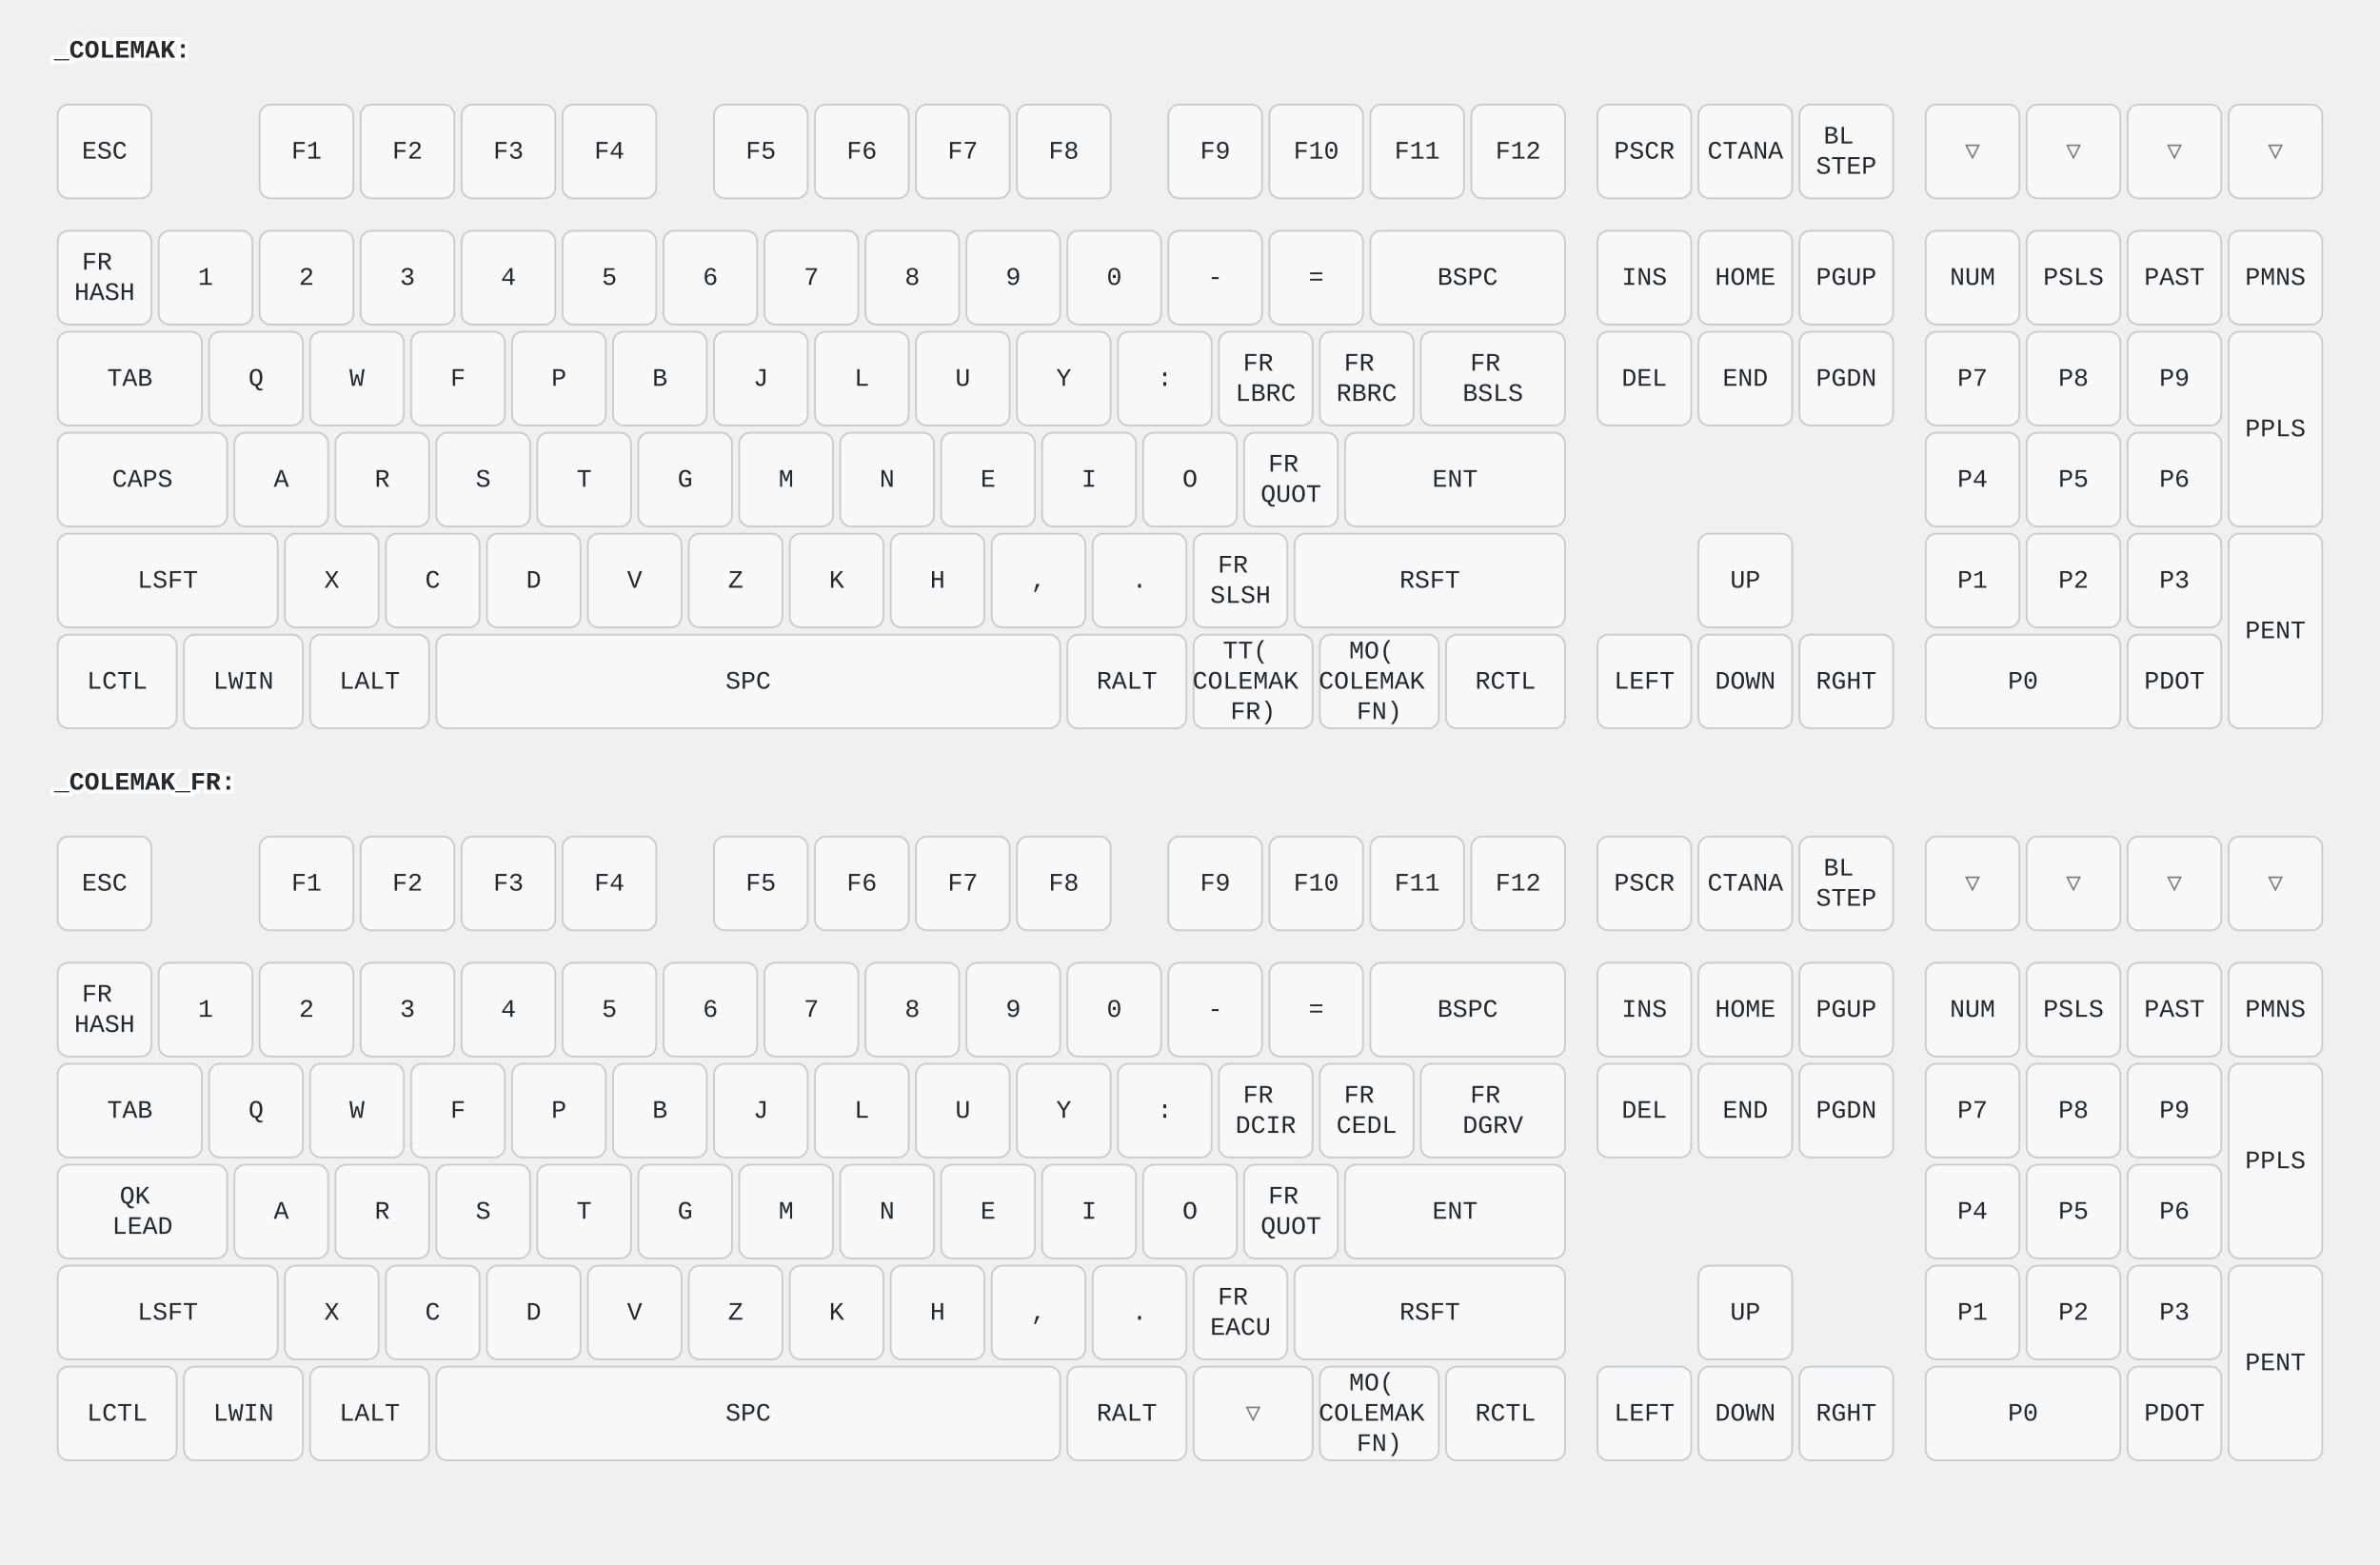
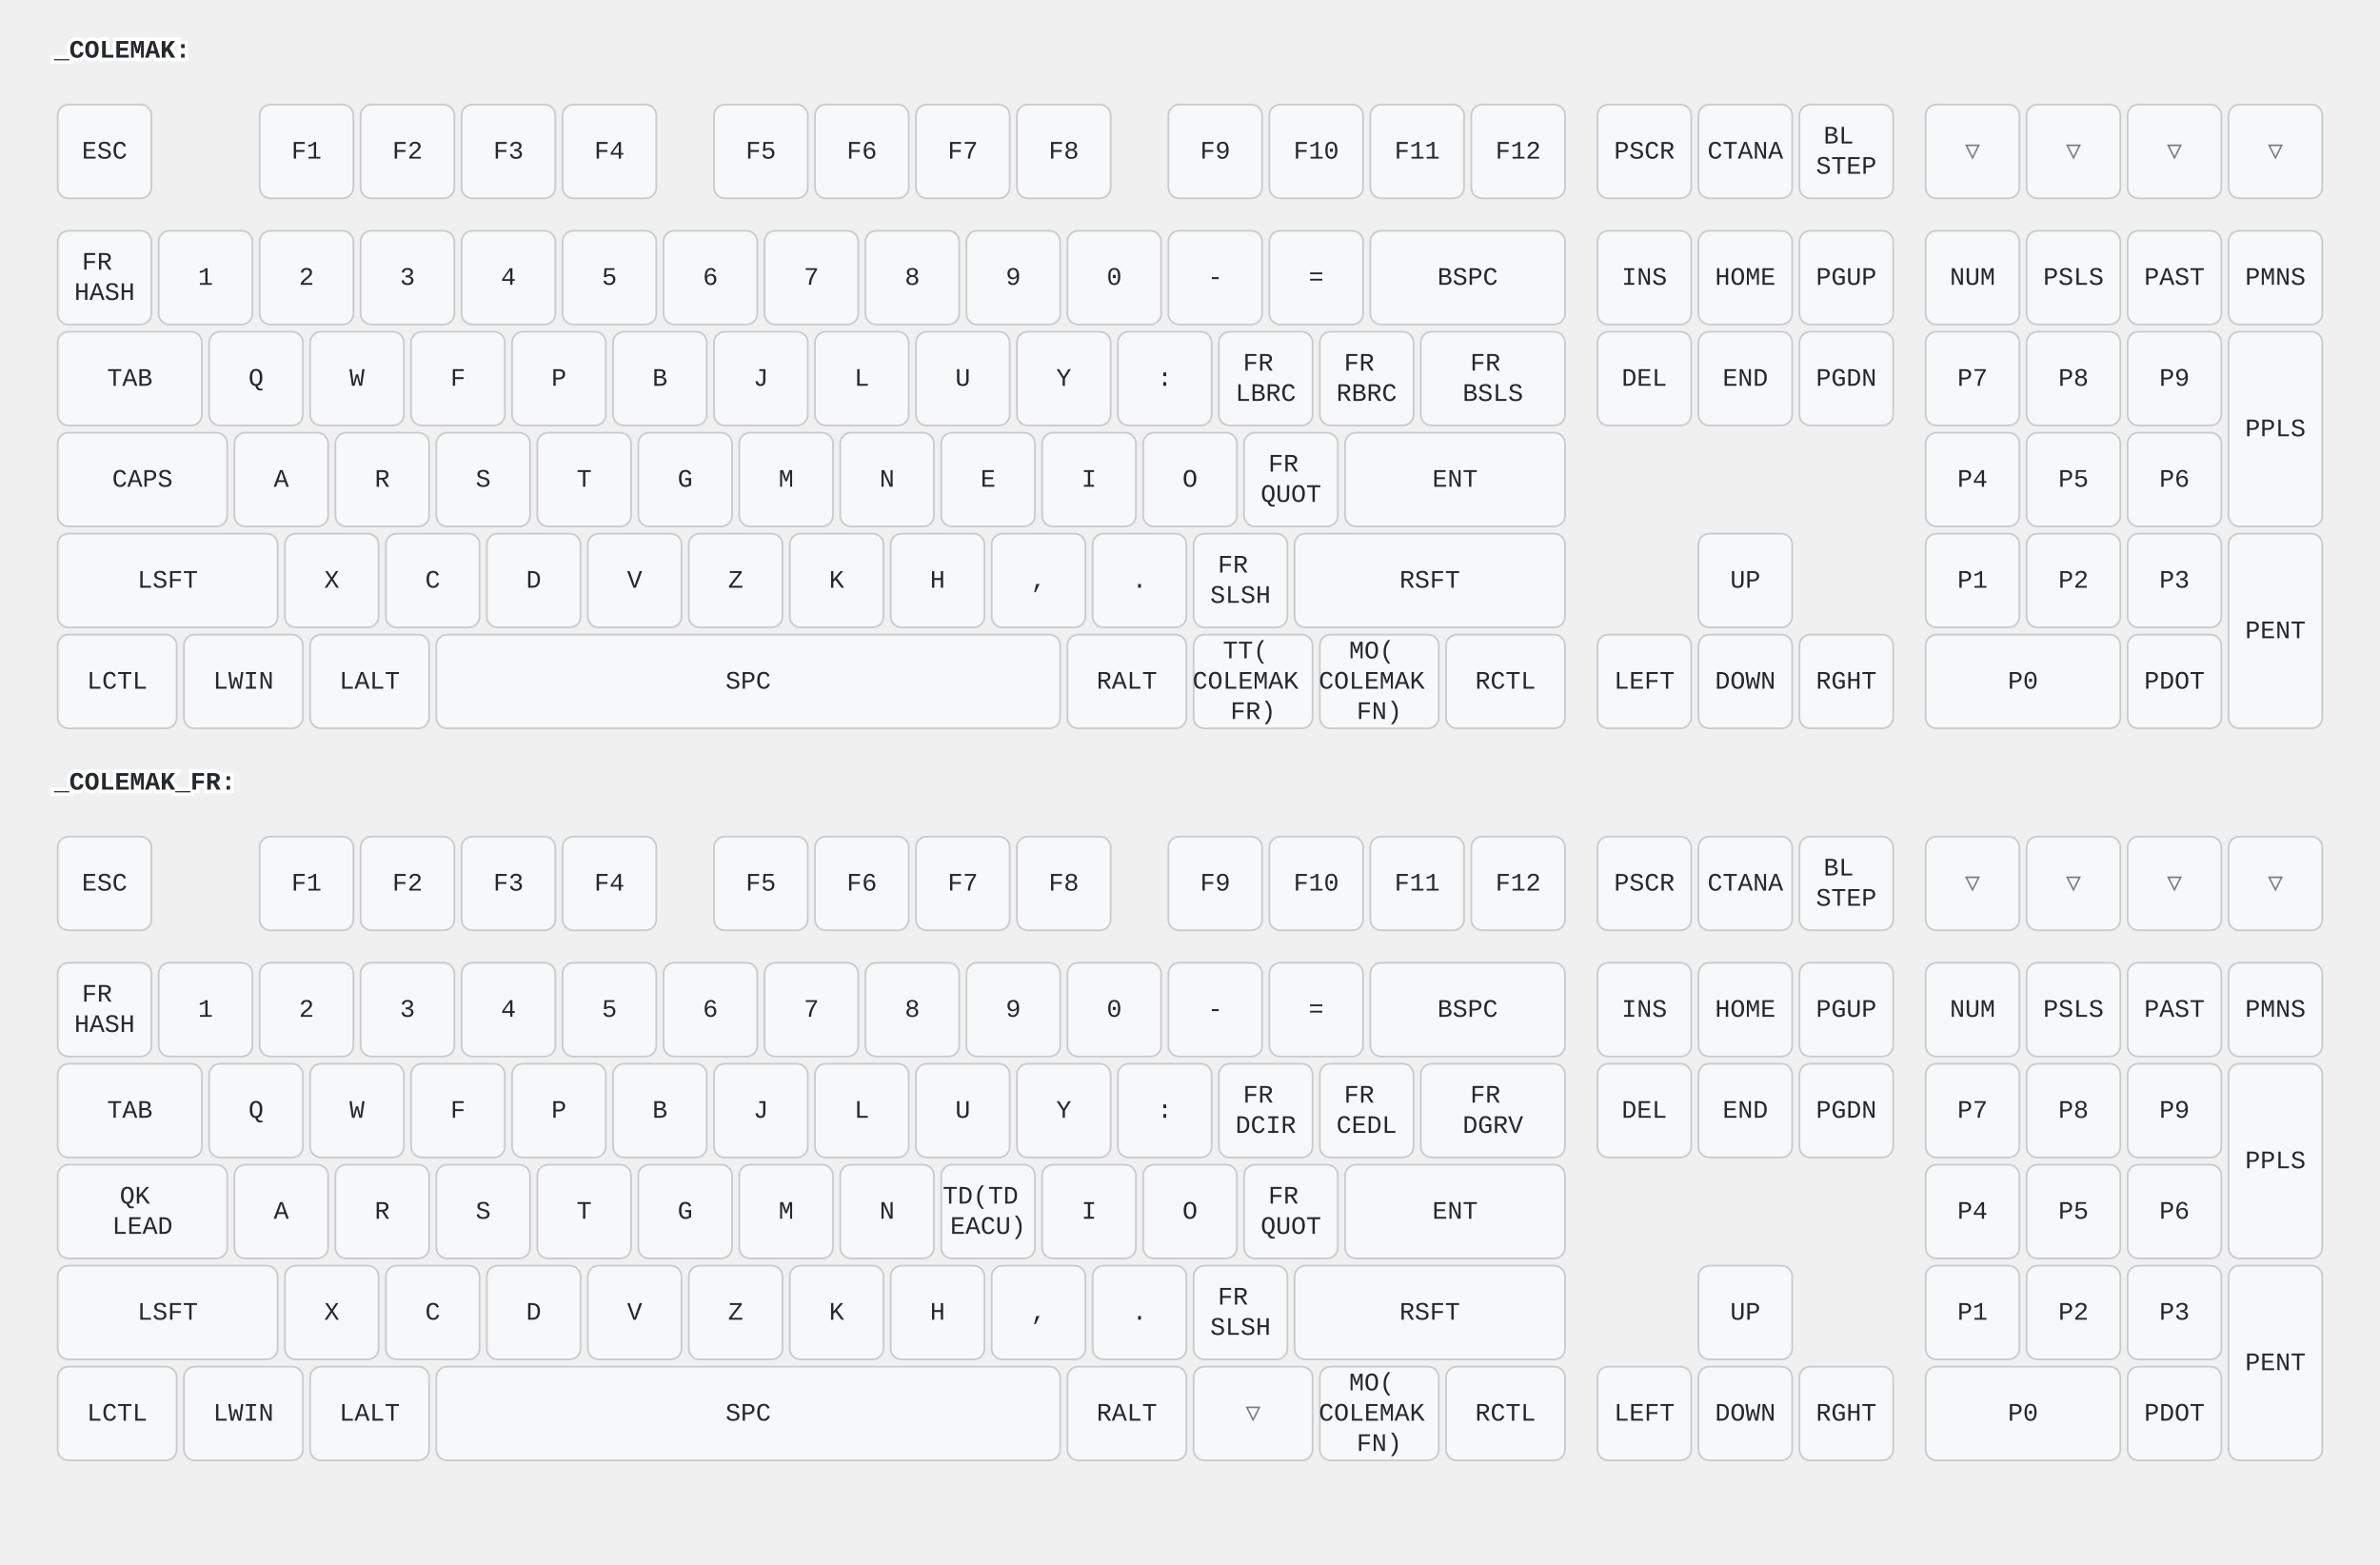
<svg xmlns="http://www.w3.org/2000/svg" width="1320" height="868" viewBox="0 0 1320 868" class="keymap">
  <style>/* inherit to force styles through use tags */
svg path {
    fill: inherit;
}

/* font and background color specifications */
svg.keymap {
    font-family: SFMono-Regular,Consolas,Liberation Mono,Menlo,monospace;
    font-size: 14px;
    font-kerning: normal;
    text-rendering: optimizeLegibility;
    fill: #24292e;
}

/* default key styling */
rect.key {
    fill: #f6f8fa;
}

rect.key, rect.combo {
    stroke: #c9cccf;
    stroke-width: 1;
}

/* default key side styling, only used is draw_key_sides is set */
rect.side {
    filter: brightness(90%);
}

/* color accent for combo boxes */
rect.combo, rect.combo-separate {
    fill: #cdf;
}

/* color accent for held keys */
rect.held, rect.combo.held {
    fill: #fdd;
}

/* color accent for ghost (optional) keys */
rect.ghost, rect.combo.ghost {
    stroke-dasharray: 4, 4;
    stroke-width: 2;
}

text {
    text-anchor: middle;
    dominant-baseline: middle;
}

/* styling for layer labels */
text.label {
    font-weight: bold;
    text-anchor: start;
    stroke: white;
    stroke-width: 4;
    paint-order: stroke;
}

/* styling for optional footer */
text.footer {
    text-anchor: end;
    dominant-baseline: auto;
    stroke: white;
    stroke-width: 4;
    paint-order: stroke;
}

/* styling for combo tap, and key non-tap label text */
text.combo, text.hold, text.shifted, text.left, text.right, text.tl, text.tr, text.bl, text.br {
    font-size: 11px;
}

text.hold, text.bl, text.br {
    text-anchor: middle;
    dominant-baseline: auto;
}

text.shifted, text.tl, text.tr {
    text-anchor: middle;
    dominant-baseline: hanging;
}

text.left, text.tl, text.bl {
    text-anchor: start;
}

text.right, text.tr, text.br {
    text-anchor: end;
}

text.layer-activator {
    text-decoration: underline;
}

/* styling for hold/shifted label text in combo box */
text.combo.hold, text.combo.shifted, text.combo.left, text.combo.right {
    font-size: 8px;
}

/* lighter symbol for transparent keys */
text.trans {
    fill: #7b7e81;
}

/* styling for combo dendrons */
path.combo {
    stroke-width: 1;
    stroke: gray;
    fill: none;
}

/* Start Tabler Icons Cleanup */
/* cannot use height/width with glyphs */
.icon-tabler &gt; path {
    fill: inherit;
    stroke: inherit;
    stroke-width: 2;
}
/* hide tabler's default box */
.icon-tabler &gt; path[stroke="none"][fill="none"] {
    visibility: hidden;
}
/* End Tabler Icons Cleanup */
</style>
  <g transform="translate(30, 0)" class="layer-_COLEMAK">
    <text x="0" y="28" class="label" id="COLEMAK">_COLEMAK:</text>
    <g transform="translate(0, 56)">
      <g transform="translate(28, 28)" class="key keypos-0">
        <rect rx="6" ry="6" x="-26" y="-26" width="52" height="52" class="key" />
        <text x="0" y="0" class="key tap">ESC</text>
      </g>
      <g transform="translate(140, 28)" class="key keypos-1">
        <rect rx="6" ry="6" x="-26" y="-26" width="52" height="52" class="key" />
        <text x="0" y="0" class="key tap">F1</text>
      </g>
      <g transform="translate(196, 28)" class="key keypos-2">
        <rect rx="6" ry="6" x="-26" y="-26" width="52" height="52" class="key" />
        <text x="0" y="0" class="key tap">F2</text>
      </g>
      <g transform="translate(252, 28)" class="key keypos-3">
        <rect rx="6" ry="6" x="-26" y="-26" width="52" height="52" class="key" />
        <text x="0" y="0" class="key tap">F3</text>
      </g>
      <g transform="translate(308, 28)" class="key keypos-4">
        <rect rx="6" ry="6" x="-26" y="-26" width="52" height="52" class="key" />
        <text x="0" y="0" class="key tap">F4</text>
      </g>
      <g transform="translate(392, 28)" class="key keypos-5">
        <rect rx="6" ry="6" x="-26" y="-26" width="52" height="52" class="key" />
        <text x="0" y="0" class="key tap">F5</text>
      </g>
      <g transform="translate(448, 28)" class="key keypos-6">
        <rect rx="6" ry="6" x="-26" y="-26" width="52" height="52" class="key" />
        <text x="0" y="0" class="key tap">F6</text>
      </g>
      <g transform="translate(504, 28)" class="key keypos-7">
        <rect rx="6" ry="6" x="-26" y="-26" width="52" height="52" class="key" />
        <text x="0" y="0" class="key tap">F7</text>
      </g>
      <g transform="translate(560, 28)" class="key keypos-8">
        <rect rx="6" ry="6" x="-26" y="-26" width="52" height="52" class="key" />
        <text x="0" y="0" class="key tap">F8</text>
      </g>
      <g transform="translate(644, 28)" class="key keypos-9">
        <rect rx="6" ry="6" x="-26" y="-26" width="52" height="52" class="key" />
        <text x="0" y="0" class="key tap">F9</text>
      </g>
      <g transform="translate(700, 28)" class="key keypos-10">
        <rect rx="6" ry="6" x="-26" y="-26" width="52" height="52" class="key" />
        <text x="0" y="0" class="key tap">F10</text>
      </g>
      <g transform="translate(756, 28)" class="key keypos-11">
        <rect rx="6" ry="6" x="-26" y="-26" width="52" height="52" class="key" />
        <text x="0" y="0" class="key tap">F11</text>
      </g>
      <g transform="translate(812, 28)" class="key keypos-12">
        <rect rx="6" ry="6" x="-26" y="-26" width="52" height="52" class="key" />
        <text x="0" y="0" class="key tap">F12</text>
      </g>
      <g transform="translate(882, 28)" class="key keypos-13">
        <rect rx="6" ry="6" x="-26" y="-26" width="52" height="52" class="key" />
        <text x="0" y="0" class="key tap">PSCR</text>
      </g>
      <g transform="translate(938, 28)" class="key keypos-14">
        <rect rx="6" ry="6" x="-26" y="-26" width="52" height="52" class="key" />
        <text x="0" y="0" class="key tap">CTANA</text>
      </g>
      <g transform="translate(994, 28)" class="key keypos-15">
        <rect rx="6" ry="6" x="-26" y="-26" width="52" height="52" class="key" />
        <text x="0" y="0" class="key tap">
          <tspan x="0" dy="-0.6em">BL</tspan>
          <tspan x="0" dy="1.2em">STEP</tspan>
        </text>
      </g>
      <g transform="translate(1064, 28)" class="key trans keypos-16">
        <rect rx="6" ry="6" x="-26" y="-26" width="52" height="52" class="key trans" />
        <text x="0" y="0" class="key trans tap">▽</text>
      </g>
      <g transform="translate(1120, 28)" class="key trans keypos-17">
        <rect rx="6" ry="6" x="-26" y="-26" width="52" height="52" class="key trans" />
        <text x="0" y="0" class="key trans tap">▽</text>
      </g>
      <g transform="translate(1176, 28)" class="key trans keypos-18">
        <rect rx="6" ry="6" x="-26" y="-26" width="52" height="52" class="key trans" />
        <text x="0" y="0" class="key trans tap">▽</text>
      </g>
      <g transform="translate(1232, 28)" class="key trans keypos-19">
        <rect rx="6" ry="6" x="-26" y="-26" width="52" height="52" class="key trans" />
        <text x="0" y="0" class="key trans tap">▽</text>
      </g>
      <g transform="translate(28, 98)" class="key keypos-20">
        <rect rx="6" ry="6" x="-26" y="-26" width="52" height="52" class="key" />
        <text x="0" y="0" class="key tap">
          <tspan x="0" dy="-0.6em">FR</tspan>
          <tspan x="0" dy="1.2em">HASH</tspan>
        </text>
      </g>
      <g transform="translate(84, 98)" class="key keypos-21">
        <rect rx="6" ry="6" x="-26" y="-26" width="52" height="52" class="key" />
        <text x="0" y="0" class="key tap">1</text>
      </g>
      <g transform="translate(140, 98)" class="key keypos-22">
        <rect rx="6" ry="6" x="-26" y="-26" width="52" height="52" class="key" />
        <text x="0" y="0" class="key tap">2</text>
      </g>
      <g transform="translate(196, 98)" class="key keypos-23">
        <rect rx="6" ry="6" x="-26" y="-26" width="52" height="52" class="key" />
        <text x="0" y="0" class="key tap">3</text>
      </g>
      <g transform="translate(252, 98)" class="key keypos-24">
        <rect rx="6" ry="6" x="-26" y="-26" width="52" height="52" class="key" />
        <text x="0" y="0" class="key tap">4</text>
      </g>
      <g transform="translate(308, 98)" class="key keypos-25">
        <rect rx="6" ry="6" x="-26" y="-26" width="52" height="52" class="key" />
        <text x="0" y="0" class="key tap">5</text>
      </g>
      <g transform="translate(364, 98)" class="key keypos-26">
        <rect rx="6" ry="6" x="-26" y="-26" width="52" height="52" class="key" />
        <text x="0" y="0" class="key tap">6</text>
      </g>
      <g transform="translate(420, 98)" class="key keypos-27">
        <rect rx="6" ry="6" x="-26" y="-26" width="52" height="52" class="key" />
        <text x="0" y="0" class="key tap">7</text>
      </g>
      <g transform="translate(476, 98)" class="key keypos-28">
        <rect rx="6" ry="6" x="-26" y="-26" width="52" height="52" class="key" />
        <text x="0" y="0" class="key tap">8</text>
      </g>
      <g transform="translate(532, 98)" class="key keypos-29">
        <rect rx="6" ry="6" x="-26" y="-26" width="52" height="52" class="key" />
        <text x="0" y="0" class="key tap">9</text>
      </g>
      <g transform="translate(588, 98)" class="key keypos-30">
        <rect rx="6" ry="6" x="-26" y="-26" width="52" height="52" class="key" />
        <text x="0" y="0" class="key tap">0</text>
      </g>
      <g transform="translate(644, 98)" class="key keypos-31">
        <rect rx="6" ry="6" x="-26" y="-26" width="52" height="52" class="key" />
        <text x="0" y="0" class="key tap">-</text>
      </g>
      <g transform="translate(700, 98)" class="key keypos-32">
        <rect rx="6" ry="6" x="-26" y="-26" width="52" height="52" class="key" />
        <text x="0" y="0" class="key tap">=</text>
      </g>
      <g transform="translate(784, 98)" class="key keypos-33">
        <rect rx="6" ry="6" x="-54" y="-26" width="108" height="52" class="key" />
        <text x="0" y="0" class="key tap">BSPC</text>
      </g>
      <g transform="translate(882, 98)" class="key keypos-34">
        <rect rx="6" ry="6" x="-26" y="-26" width="52" height="52" class="key" />
        <text x="0" y="0" class="key tap">INS</text>
      </g>
      <g transform="translate(938, 98)" class="key keypos-35">
        <rect rx="6" ry="6" x="-26" y="-26" width="52" height="52" class="key" />
        <text x="0" y="0" class="key tap">HOME</text>
      </g>
      <g transform="translate(994, 98)" class="key keypos-36">
        <rect rx="6" ry="6" x="-26" y="-26" width="52" height="52" class="key" />
        <text x="0" y="0" class="key tap">PGUP</text>
      </g>
      <g transform="translate(1064, 98)" class="key keypos-37">
        <rect rx="6" ry="6" x="-26" y="-26" width="52" height="52" class="key" />
        <text x="0" y="0" class="key tap">NUM</text>
      </g>
      <g transform="translate(1120, 98)" class="key keypos-38">
        <rect rx="6" ry="6" x="-26" y="-26" width="52" height="52" class="key" />
        <text x="0" y="0" class="key tap">PSLS</text>
      </g>
      <g transform="translate(1176, 98)" class="key keypos-39">
        <rect rx="6" ry="6" x="-26" y="-26" width="52" height="52" class="key" />
        <text x="0" y="0" class="key tap">PAST</text>
      </g>
      <g transform="translate(1232, 98)" class="key keypos-40">
        <rect rx="6" ry="6" x="-26" y="-26" width="52" height="52" class="key" />
        <text x="0" y="0" class="key tap">PMNS</text>
      </g>
      <g transform="translate(42, 154)" class="key keypos-41">
        <rect rx="6" ry="6" x="-40" y="-26" width="80" height="52" class="key" />
        <text x="0" y="0" class="key tap">TAB</text>
      </g>
      <g transform="translate(112, 154)" class="key keypos-42">
        <rect rx="6" ry="6" x="-26" y="-26" width="52" height="52" class="key" />
        <text x="0" y="0" class="key tap">Q</text>
      </g>
      <g transform="translate(168, 154)" class="key keypos-43">
        <rect rx="6" ry="6" x="-26" y="-26" width="52" height="52" class="key" />
        <text x="0" y="0" class="key tap">W</text>
      </g>
      <g transform="translate(224, 154)" class="key keypos-44">
        <rect rx="6" ry="6" x="-26" y="-26" width="52" height="52" class="key" />
        <text x="0" y="0" class="key tap">F</text>
      </g>
      <g transform="translate(280, 154)" class="key keypos-45">
        <rect rx="6" ry="6" x="-26" y="-26" width="52" height="52" class="key" />
        <text x="0" y="0" class="key tap">P</text>
      </g>
      <g transform="translate(336, 154)" class="key keypos-46">
        <rect rx="6" ry="6" x="-26" y="-26" width="52" height="52" class="key" />
        <text x="0" y="0" class="key tap">B</text>
      </g>
      <g transform="translate(392, 154)" class="key keypos-47">
        <rect rx="6" ry="6" x="-26" y="-26" width="52" height="52" class="key" />
        <text x="0" y="0" class="key tap">J</text>
      </g>
      <g transform="translate(448, 154)" class="key keypos-48">
        <rect rx="6" ry="6" x="-26" y="-26" width="52" height="52" class="key" />
        <text x="0" y="0" class="key tap">L</text>
      </g>
      <g transform="translate(504, 154)" class="key keypos-49">
        <rect rx="6" ry="6" x="-26" y="-26" width="52" height="52" class="key" />
        <text x="0" y="0" class="key tap">U</text>
      </g>
      <g transform="translate(560, 154)" class="key keypos-50">
        <rect rx="6" ry="6" x="-26" y="-26" width="52" height="52" class="key" />
        <text x="0" y="0" class="key tap">Y</text>
      </g>
      <g transform="translate(616, 154)" class="key keypos-51">
        <rect rx="6" ry="6" x="-26" y="-26" width="52" height="52" class="key" />
        <text x="0" y="0" class="key tap">:</text>
      </g>
      <g transform="translate(672, 154)" class="key keypos-52">
        <rect rx="6" ry="6" x="-26" y="-26" width="52" height="52" class="key" />
        <text x="0" y="0" class="key tap">
          <tspan x="0" dy="-0.6em">FR</tspan>
          <tspan x="0" dy="1.2em">LBRC</tspan>
        </text>
      </g>
      <g transform="translate(728, 154)" class="key keypos-53">
        <rect rx="6" ry="6" x="-26" y="-26" width="52" height="52" class="key" />
        <text x="0" y="0" class="key tap">
          <tspan x="0" dy="-0.6em">FR</tspan>
          <tspan x="0" dy="1.2em">RBRC</tspan>
        </text>
      </g>
      <g transform="translate(798, 154)" class="key keypos-54">
        <rect rx="6" ry="6" x="-40" y="-26" width="80" height="52" class="key" />
        <text x="0" y="0" class="key tap">
          <tspan x="0" dy="-0.6em">FR</tspan>
          <tspan x="0" dy="1.2em">BSLS</tspan>
        </text>
      </g>
      <g transform="translate(882, 154)" class="key keypos-55">
        <rect rx="6" ry="6" x="-26" y="-26" width="52" height="52" class="key" />
        <text x="0" y="0" class="key tap">DEL</text>
      </g>
      <g transform="translate(938, 154)" class="key keypos-56">
        <rect rx="6" ry="6" x="-26" y="-26" width="52" height="52" class="key" />
        <text x="0" y="0" class="key tap">END</text>
      </g>
      <g transform="translate(994, 154)" class="key keypos-57">
        <rect rx="6" ry="6" x="-26" y="-26" width="52" height="52" class="key" />
        <text x="0" y="0" class="key tap">PGDN</text>
      </g>
      <g transform="translate(1064, 154)" class="key keypos-58">
        <rect rx="6" ry="6" x="-26" y="-26" width="52" height="52" class="key" />
        <text x="0" y="0" class="key tap">P7</text>
      </g>
      <g transform="translate(1120, 154)" class="key keypos-59">
        <rect rx="6" ry="6" x="-26" y="-26" width="52" height="52" class="key" />
        <text x="0" y="0" class="key tap">P8</text>
      </g>
      <g transform="translate(1176, 154)" class="key keypos-60">
        <rect rx="6" ry="6" x="-26" y="-26" width="52" height="52" class="key" />
        <text x="0" y="0" class="key tap">P9</text>
      </g>
      <g transform="translate(49, 210)" class="key keypos-61">
        <rect rx="6" ry="6" x="-47" y="-26" width="94" height="52" class="key" />
        <text x="0" y="0" class="key tap">CAPS</text>
      </g>
      <g transform="translate(126, 210)" class="key keypos-62">
        <rect rx="6" ry="6" x="-26" y="-26" width="52" height="52" class="key" />
        <text x="0" y="0" class="key tap">A</text>
      </g>
      <g transform="translate(182, 210)" class="key keypos-63">
        <rect rx="6" ry="6" x="-26" y="-26" width="52" height="52" class="key" />
        <text x="0" y="0" class="key tap">R</text>
      </g>
      <g transform="translate(238, 210)" class="key keypos-64">
        <rect rx="6" ry="6" x="-26" y="-26" width="52" height="52" class="key" />
        <text x="0" y="0" class="key tap">S</text>
      </g>
      <g transform="translate(294, 210)" class="key keypos-65">
        <rect rx="6" ry="6" x="-26" y="-26" width="52" height="52" class="key" />
        <text x="0" y="0" class="key tap">T</text>
      </g>
      <g transform="translate(350, 210)" class="key keypos-66">
        <rect rx="6" ry="6" x="-26" y="-26" width="52" height="52" class="key" />
        <text x="0" y="0" class="key tap">G</text>
      </g>
      <g transform="translate(406, 210)" class="key keypos-67">
        <rect rx="6" ry="6" x="-26" y="-26" width="52" height="52" class="key" />
        <text x="0" y="0" class="key tap">M</text>
      </g>
      <g transform="translate(462, 210)" class="key keypos-68">
        <rect rx="6" ry="6" x="-26" y="-26" width="52" height="52" class="key" />
        <text x="0" y="0" class="key tap">N</text>
      </g>
      <g transform="translate(518, 210)" class="key keypos-69">
        <rect rx="6" ry="6" x="-26" y="-26" width="52" height="52" class="key" />
        <text x="0" y="0" class="key tap">E</text>
      </g>
      <g transform="translate(574, 210)" class="key keypos-70">
        <rect rx="6" ry="6" x="-26" y="-26" width="52" height="52" class="key" />
        <text x="0" y="0" class="key tap">I</text>
      </g>
      <g transform="translate(630, 210)" class="key keypos-71">
        <rect rx="6" ry="6" x="-26" y="-26" width="52" height="52" class="key" />
        <text x="0" y="0" class="key tap">O</text>
      </g>
      <g transform="translate(686, 210)" class="key keypos-72">
        <rect rx="6" ry="6" x="-26" y="-26" width="52" height="52" class="key" />
        <text x="0" y="0" class="key tap">
          <tspan x="0" dy="-0.6em">FR</tspan>
          <tspan x="0" dy="1.2em">QUOT</tspan>
        </text>
      </g>
      <g transform="translate(777, 210)" class="key keypos-73">
        <rect rx="6" ry="6" x="-61" y="-26" width="122" height="52" class="key" />
        <text x="0" y="0" class="key tap">ENT</text>
      </g>
      <g transform="translate(1064, 210)" class="key keypos-74">
        <rect rx="6" ry="6" x="-26" y="-26" width="52" height="52" class="key" />
        <text x="0" y="0" class="key tap">P4</text>
      </g>
      <g transform="translate(1120, 210)" class="key keypos-75">
        <rect rx="6" ry="6" x="-26" y="-26" width="52" height="52" class="key" />
        <text x="0" y="0" class="key tap">P5</text>
      </g>
      <g transform="translate(1176, 210)" class="key keypos-76">
        <rect rx="6" ry="6" x="-26" y="-26" width="52" height="52" class="key" />
        <text x="0" y="0" class="key tap">P6</text>
      </g>
      <g transform="translate(1232, 182)" class="key keypos-77">
        <rect rx="6" ry="6" x="-26" y="-54" width="52" height="108" class="key" />
        <text x="0" y="0" class="key tap">PPLS</text>
      </g>
      <g transform="translate(63, 266)" class="key keypos-78">
        <rect rx="6" ry="6" x="-61" y="-26" width="122" height="52" class="key" />
        <text x="0" y="0" class="key tap">LSFT</text>
      </g>
      <g transform="translate(154, 266)" class="key keypos-79">
        <rect rx="6" ry="6" x="-26" y="-26" width="52" height="52" class="key" />
        <text x="0" y="0" class="key tap">X</text>
      </g>
      <g transform="translate(210, 266)" class="key keypos-80">
        <rect rx="6" ry="6" x="-26" y="-26" width="52" height="52" class="key" />
        <text x="0" y="0" class="key tap">C</text>
      </g>
      <g transform="translate(266, 266)" class="key keypos-81">
        <rect rx="6" ry="6" x="-26" y="-26" width="52" height="52" class="key" />
        <text x="0" y="0" class="key tap">D</text>
      </g>
      <g transform="translate(322, 266)" class="key keypos-82">
        <rect rx="6" ry="6" x="-26" y="-26" width="52" height="52" class="key" />
        <text x="0" y="0" class="key tap">V</text>
      </g>
      <g transform="translate(378, 266)" class="key keypos-83">
        <rect rx="6" ry="6" x="-26" y="-26" width="52" height="52" class="key" />
        <text x="0" y="0" class="key tap">Z</text>
      </g>
      <g transform="translate(434, 266)" class="key keypos-84">
        <rect rx="6" ry="6" x="-26" y="-26" width="52" height="52" class="key" />
        <text x="0" y="0" class="key tap">K</text>
      </g>
      <g transform="translate(490, 266)" class="key keypos-85">
        <rect rx="6" ry="6" x="-26" y="-26" width="52" height="52" class="key" />
        <text x="0" y="0" class="key tap">H</text>
      </g>
      <g transform="translate(546, 266)" class="key keypos-86">
        <rect rx="6" ry="6" x="-26" y="-26" width="52" height="52" class="key" />
        <text x="0" y="0" class="key tap">,</text>
      </g>
      <g transform="translate(602, 266)" class="key keypos-87">
        <rect rx="6" ry="6" x="-26" y="-26" width="52" height="52" class="key" />
        <text x="0" y="0" class="key tap">.</text>
      </g>
      <g transform="translate(658, 266)" class="key keypos-88">
        <rect rx="6" ry="6" x="-26" y="-26" width="52" height="52" class="key" />
        <text x="0" y="0" class="key tap">
          <tspan x="0" dy="-0.6em">FR</tspan>
          <tspan x="0" dy="1.2em">SLSH</tspan>
        </text>
      </g>
      <g transform="translate(763, 266)" class="key keypos-89">
        <rect rx="6" ry="6" x="-75" y="-26" width="150" height="52" class="key" />
        <text x="0" y="0" class="key tap">RSFT</text>
      </g>
      <g transform="translate(938, 266)" class="key keypos-90">
        <rect rx="6" ry="6" x="-26" y="-26" width="52" height="52" class="key" />
        <text x="0" y="0" class="key tap">UP</text>
      </g>
      <g transform="translate(1064, 266)" class="key keypos-91">
        <rect rx="6" ry="6" x="-26" y="-26" width="52" height="52" class="key" />
        <text x="0" y="0" class="key tap">P1</text>
      </g>
      <g transform="translate(1120, 266)" class="key keypos-92">
        <rect rx="6" ry="6" x="-26" y="-26" width="52" height="52" class="key" />
        <text x="0" y="0" class="key tap">P2</text>
      </g>
      <g transform="translate(1176, 266)" class="key keypos-93">
        <rect rx="6" ry="6" x="-26" y="-26" width="52" height="52" class="key" />
        <text x="0" y="0" class="key tap">P3</text>
      </g>
      <g transform="translate(35, 322)" class="key keypos-94">
        <rect rx="6" ry="6" x="-33" y="-26" width="66" height="52" class="key" />
        <text x="0" y="0" class="key tap">LCTL</text>
      </g>
      <g transform="translate(105, 322)" class="key keypos-95">
        <rect rx="6" ry="6" x="-33" y="-26" width="66" height="52" class="key" />
        <text x="0" y="0" class="key tap">LWIN</text>
      </g>
      <g transform="translate(175, 322)" class="key keypos-96">
        <rect rx="6" ry="6" x="-33" y="-26" width="66" height="52" class="key" />
        <text x="0" y="0" class="key tap">LALT</text>
      </g>
      <g transform="translate(385, 322)" class="key keypos-97">
        <rect rx="6" ry="6" x="-173" y="-26" width="346" height="52" class="key" />
        <text x="0" y="0" class="key tap">SPC</text>
      </g>
      <g transform="translate(595, 322)" class="key keypos-98">
        <rect rx="6" ry="6" x="-33" y="-26" width="66" height="52" class="key" />
        <text x="0" y="0" class="key tap">RALT</text>
      </g>
      <g transform="translate(665, 322)" class="key keypos-99">
        <rect rx="6" ry="6" x="-33" y="-26" width="66" height="52" class="key" />
        <text x="0" y="0" class="key tap">
          <tspan x="0" dy="-1.2em">TT(</tspan>
          <tspan x="0" dy="1.2em">COLEMAK</tspan>
          <tspan x="0" dy="1.2em">FR)</tspan>
        </text>
      </g>
      <g transform="translate(735, 322)" class="key keypos-100">
        <rect rx="6" ry="6" x="-33" y="-26" width="66" height="52" class="key" />
        <text x="0" y="0" class="key tap">
          <tspan x="0" dy="-1.2em">MO(</tspan>
          <tspan x="0" dy="1.2em">COLEMAK</tspan>
          <tspan x="0" dy="1.2em">FN)</tspan>
        </text>
      </g>
      <g transform="translate(805, 322)" class="key keypos-101">
        <rect rx="6" ry="6" x="-33" y="-26" width="66" height="52" class="key" />
        <text x="0" y="0" class="key tap">RCTL</text>
      </g>
      <g transform="translate(882, 322)" class="key keypos-102">
        <rect rx="6" ry="6" x="-26" y="-26" width="52" height="52" class="key" />
        <text x="0" y="0" class="key tap">LEFT</text>
      </g>
      <g transform="translate(938, 322)" class="key keypos-103">
        <rect rx="6" ry="6" x="-26" y="-26" width="52" height="52" class="key" />
        <text x="0" y="0" class="key tap">DOWN</text>
      </g>
      <g transform="translate(994, 322)" class="key keypos-104">
        <rect rx="6" ry="6" x="-26" y="-26" width="52" height="52" class="key" />
        <text x="0" y="0" class="key tap">RGHT</text>
      </g>
      <g transform="translate(1092, 322)" class="key keypos-105">
        <rect rx="6" ry="6" x="-54" y="-26" width="108" height="52" class="key" />
        <text x="0" y="0" class="key tap">P0</text>
      </g>
      <g transform="translate(1176, 322)" class="key keypos-106">
        <rect rx="6" ry="6" x="-26" y="-26" width="52" height="52" class="key" />
        <text x="0" y="0" class="key tap">PDOT</text>
      </g>
      <g transform="translate(1232, 294)" class="key keypos-107">
        <rect rx="6" ry="6" x="-26" y="-54" width="52" height="108" class="key" />
        <text x="0" y="0" class="key tap">PENT</text>
      </g>
    </g>
  </g>
  <g transform="translate(30, 406)" class="layer-_COLEMAK_FR">
    <text x="0" y="28" class="label" id="COLEMAK_FR">_COLEMAK_FR:</text>
    <g transform="translate(0, 56)">
      <g transform="translate(28, 28)" class="key keypos-0">
        <rect rx="6" ry="6" x="-26" y="-26" width="52" height="52" class="key" />
        <text x="0" y="0" class="key tap">ESC</text>
      </g>
      <g transform="translate(140, 28)" class="key keypos-1">
        <rect rx="6" ry="6" x="-26" y="-26" width="52" height="52" class="key" />
        <text x="0" y="0" class="key tap">F1</text>
      </g>
      <g transform="translate(196, 28)" class="key keypos-2">
        <rect rx="6" ry="6" x="-26" y="-26" width="52" height="52" class="key" />
        <text x="0" y="0" class="key tap">F2</text>
      </g>
      <g transform="translate(252, 28)" class="key keypos-3">
        <rect rx="6" ry="6" x="-26" y="-26" width="52" height="52" class="key" />
        <text x="0" y="0" class="key tap">F3</text>
      </g>
      <g transform="translate(308, 28)" class="key keypos-4">
        <rect rx="6" ry="6" x="-26" y="-26" width="52" height="52" class="key" />
        <text x="0" y="0" class="key tap">F4</text>
      </g>
      <g transform="translate(392, 28)" class="key keypos-5">
        <rect rx="6" ry="6" x="-26" y="-26" width="52" height="52" class="key" />
        <text x="0" y="0" class="key tap">F5</text>
      </g>
      <g transform="translate(448, 28)" class="key keypos-6">
        <rect rx="6" ry="6" x="-26" y="-26" width="52" height="52" class="key" />
        <text x="0" y="0" class="key tap">F6</text>
      </g>
      <g transform="translate(504, 28)" class="key keypos-7">
        <rect rx="6" ry="6" x="-26" y="-26" width="52" height="52" class="key" />
        <text x="0" y="0" class="key tap">F7</text>
      </g>
      <g transform="translate(560, 28)" class="key keypos-8">
        <rect rx="6" ry="6" x="-26" y="-26" width="52" height="52" class="key" />
        <text x="0" y="0" class="key tap">F8</text>
      </g>
      <g transform="translate(644, 28)" class="key keypos-9">
        <rect rx="6" ry="6" x="-26" y="-26" width="52" height="52" class="key" />
        <text x="0" y="0" class="key tap">F9</text>
      </g>
      <g transform="translate(700, 28)" class="key keypos-10">
        <rect rx="6" ry="6" x="-26" y="-26" width="52" height="52" class="key" />
        <text x="0" y="0" class="key tap">F10</text>
      </g>
      <g transform="translate(756, 28)" class="key keypos-11">
        <rect rx="6" ry="6" x="-26" y="-26" width="52" height="52" class="key" />
        <text x="0" y="0" class="key tap">F11</text>
      </g>
      <g transform="translate(812, 28)" class="key keypos-12">
        <rect rx="6" ry="6" x="-26" y="-26" width="52" height="52" class="key" />
        <text x="0" y="0" class="key tap">F12</text>
      </g>
      <g transform="translate(882, 28)" class="key keypos-13">
        <rect rx="6" ry="6" x="-26" y="-26" width="52" height="52" class="key" />
        <text x="0" y="0" class="key tap">PSCR</text>
      </g>
      <g transform="translate(938, 28)" class="key keypos-14">
        <rect rx="6" ry="6" x="-26" y="-26" width="52" height="52" class="key" />
        <text x="0" y="0" class="key tap">CTANA</text>
      </g>
      <g transform="translate(994, 28)" class="key keypos-15">
        <rect rx="6" ry="6" x="-26" y="-26" width="52" height="52" class="key" />
        <text x="0" y="0" class="key tap">
          <tspan x="0" dy="-0.6em">BL</tspan>
          <tspan x="0" dy="1.2em">STEP</tspan>
        </text>
      </g>
      <g transform="translate(1064, 28)" class="key trans keypos-16">
        <rect rx="6" ry="6" x="-26" y="-26" width="52" height="52" class="key trans" />
        <text x="0" y="0" class="key trans tap">▽</text>
      </g>
      <g transform="translate(1120, 28)" class="key trans keypos-17">
        <rect rx="6" ry="6" x="-26" y="-26" width="52" height="52" class="key trans" />
        <text x="0" y="0" class="key trans tap">▽</text>
      </g>
      <g transform="translate(1176, 28)" class="key trans keypos-18">
        <rect rx="6" ry="6" x="-26" y="-26" width="52" height="52" class="key trans" />
        <text x="0" y="0" class="key trans tap">▽</text>
      </g>
      <g transform="translate(1232, 28)" class="key trans keypos-19">
        <rect rx="6" ry="6" x="-26" y="-26" width="52" height="52" class="key trans" />
        <text x="0" y="0" class="key trans tap">▽</text>
      </g>
      <g transform="translate(28, 98)" class="key keypos-20">
        <rect rx="6" ry="6" x="-26" y="-26" width="52" height="52" class="key" />
        <text x="0" y="0" class="key tap">
          <tspan x="0" dy="-0.6em">FR</tspan>
          <tspan x="0" dy="1.2em">HASH</tspan>
        </text>
      </g>
      <g transform="translate(84, 98)" class="key keypos-21">
        <rect rx="6" ry="6" x="-26" y="-26" width="52" height="52" class="key" />
        <text x="0" y="0" class="key tap">1</text>
      </g>
      <g transform="translate(140, 98)" class="key keypos-22">
        <rect rx="6" ry="6" x="-26" y="-26" width="52" height="52" class="key" />
        <text x="0" y="0" class="key tap">2</text>
      </g>
      <g transform="translate(196, 98)" class="key keypos-23">
        <rect rx="6" ry="6" x="-26" y="-26" width="52" height="52" class="key" />
        <text x="0" y="0" class="key tap">3</text>
      </g>
      <g transform="translate(252, 98)" class="key keypos-24">
        <rect rx="6" ry="6" x="-26" y="-26" width="52" height="52" class="key" />
        <text x="0" y="0" class="key tap">4</text>
      </g>
      <g transform="translate(308, 98)" class="key keypos-25">
        <rect rx="6" ry="6" x="-26" y="-26" width="52" height="52" class="key" />
        <text x="0" y="0" class="key tap">5</text>
      </g>
      <g transform="translate(364, 98)" class="key keypos-26">
        <rect rx="6" ry="6" x="-26" y="-26" width="52" height="52" class="key" />
        <text x="0" y="0" class="key tap">6</text>
      </g>
      <g transform="translate(420, 98)" class="key keypos-27">
        <rect rx="6" ry="6" x="-26" y="-26" width="52" height="52" class="key" />
        <text x="0" y="0" class="key tap">7</text>
      </g>
      <g transform="translate(476, 98)" class="key keypos-28">
        <rect rx="6" ry="6" x="-26" y="-26" width="52" height="52" class="key" />
        <text x="0" y="0" class="key tap">8</text>
      </g>
      <g transform="translate(532, 98)" class="key keypos-29">
        <rect rx="6" ry="6" x="-26" y="-26" width="52" height="52" class="key" />
        <text x="0" y="0" class="key tap">9</text>
      </g>
      <g transform="translate(588, 98)" class="key keypos-30">
        <rect rx="6" ry="6" x="-26" y="-26" width="52" height="52" class="key" />
        <text x="0" y="0" class="key tap">0</text>
      </g>
      <g transform="translate(644, 98)" class="key keypos-31">
        <rect rx="6" ry="6" x="-26" y="-26" width="52" height="52" class="key" />
        <text x="0" y="0" class="key tap">-</text>
      </g>
      <g transform="translate(700, 98)" class="key keypos-32">
        <rect rx="6" ry="6" x="-26" y="-26" width="52" height="52" class="key" />
        <text x="0" y="0" class="key tap">=</text>
      </g>
      <g transform="translate(784, 98)" class="key keypos-33">
        <rect rx="6" ry="6" x="-54" y="-26" width="108" height="52" class="key" />
        <text x="0" y="0" class="key tap">BSPC</text>
      </g>
      <g transform="translate(882, 98)" class="key keypos-34">
        <rect rx="6" ry="6" x="-26" y="-26" width="52" height="52" class="key" />
        <text x="0" y="0" class="key tap">INS</text>
      </g>
      <g transform="translate(938, 98)" class="key keypos-35">
        <rect rx="6" ry="6" x="-26" y="-26" width="52" height="52" class="key" />
        <text x="0" y="0" class="key tap">HOME</text>
      </g>
      <g transform="translate(994, 98)" class="key keypos-36">
        <rect rx="6" ry="6" x="-26" y="-26" width="52" height="52" class="key" />
        <text x="0" y="0" class="key tap">PGUP</text>
      </g>
      <g transform="translate(1064, 98)" class="key keypos-37">
        <rect rx="6" ry="6" x="-26" y="-26" width="52" height="52" class="key" />
        <text x="0" y="0" class="key tap">NUM</text>
      </g>
      <g transform="translate(1120, 98)" class="key keypos-38">
        <rect rx="6" ry="6" x="-26" y="-26" width="52" height="52" class="key" />
        <text x="0" y="0" class="key tap">PSLS</text>
      </g>
      <g transform="translate(1176, 98)" class="key keypos-39">
        <rect rx="6" ry="6" x="-26" y="-26" width="52" height="52" class="key" />
        <text x="0" y="0" class="key tap">PAST</text>
      </g>
      <g transform="translate(1232, 98)" class="key keypos-40">
        <rect rx="6" ry="6" x="-26" y="-26" width="52" height="52" class="key" />
        <text x="0" y="0" class="key tap">PMNS</text>
      </g>
      <g transform="translate(42, 154)" class="key keypos-41">
        <rect rx="6" ry="6" x="-40" y="-26" width="80" height="52" class="key" />
        <text x="0" y="0" class="key tap">TAB</text>
      </g>
      <g transform="translate(112, 154)" class="key keypos-42">
        <rect rx="6" ry="6" x="-26" y="-26" width="52" height="52" class="key" />
        <text x="0" y="0" class="key tap">Q</text>
      </g>
      <g transform="translate(168, 154)" class="key keypos-43">
        <rect rx="6" ry="6" x="-26" y="-26" width="52" height="52" class="key" />
        <text x="0" y="0" class="key tap">W</text>
      </g>
      <g transform="translate(224, 154)" class="key keypos-44">
        <rect rx="6" ry="6" x="-26" y="-26" width="52" height="52" class="key" />
        <text x="0" y="0" class="key tap">F</text>
      </g>
      <g transform="translate(280, 154)" class="key keypos-45">
        <rect rx="6" ry="6" x="-26" y="-26" width="52" height="52" class="key" />
        <text x="0" y="0" class="key tap">P</text>
      </g>
      <g transform="translate(336, 154)" class="key keypos-46">
        <rect rx="6" ry="6" x="-26" y="-26" width="52" height="52" class="key" />
        <text x="0" y="0" class="key tap">B</text>
      </g>
      <g transform="translate(392, 154)" class="key keypos-47">
        <rect rx="6" ry="6" x="-26" y="-26" width="52" height="52" class="key" />
        <text x="0" y="0" class="key tap">J</text>
      </g>
      <g transform="translate(448, 154)" class="key keypos-48">
        <rect rx="6" ry="6" x="-26" y="-26" width="52" height="52" class="key" />
        <text x="0" y="0" class="key tap">L</text>
      </g>
      <g transform="translate(504, 154)" class="key keypos-49">
        <rect rx="6" ry="6" x="-26" y="-26" width="52" height="52" class="key" />
        <text x="0" y="0" class="key tap">U</text>
      </g>
      <g transform="translate(560, 154)" class="key keypos-50">
        <rect rx="6" ry="6" x="-26" y="-26" width="52" height="52" class="key" />
        <text x="0" y="0" class="key tap">Y</text>
      </g>
      <g transform="translate(616, 154)" class="key keypos-51">
        <rect rx="6" ry="6" x="-26" y="-26" width="52" height="52" class="key" />
        <text x="0" y="0" class="key tap">:</text>
      </g>
      <g transform="translate(672, 154)" class="key keypos-52">
        <rect rx="6" ry="6" x="-26" y="-26" width="52" height="52" class="key" />
        <text x="0" y="0" class="key tap">
          <tspan x="0" dy="-0.6em">FR</tspan>
          <tspan x="0" dy="1.2em">DCIR</tspan>
        </text>
      </g>
      <g transform="translate(728, 154)" class="key keypos-53">
        <rect rx="6" ry="6" x="-26" y="-26" width="52" height="52" class="key" />
        <text x="0" y="0" class="key tap">
          <tspan x="0" dy="-0.6em">FR</tspan>
          <tspan x="0" dy="1.2em">CEDL</tspan>
        </text>
      </g>
      <g transform="translate(798, 154)" class="key keypos-54">
        <rect rx="6" ry="6" x="-40" y="-26" width="80" height="52" class="key" />
        <text x="0" y="0" class="key tap">
          <tspan x="0" dy="-0.6em">FR</tspan>
          <tspan x="0" dy="1.2em">DGRV</tspan>
        </text>
      </g>
      <g transform="translate(882, 154)" class="key keypos-55">
        <rect rx="6" ry="6" x="-26" y="-26" width="52" height="52" class="key" />
        <text x="0" y="0" class="key tap">DEL</text>
      </g>
      <g transform="translate(938, 154)" class="key keypos-56">
        <rect rx="6" ry="6" x="-26" y="-26" width="52" height="52" class="key" />
        <text x="0" y="0" class="key tap">END</text>
      </g>
      <g transform="translate(994, 154)" class="key keypos-57">
        <rect rx="6" ry="6" x="-26" y="-26" width="52" height="52" class="key" />
        <text x="0" y="0" class="key tap">PGDN</text>
      </g>
      <g transform="translate(1064, 154)" class="key keypos-58">
        <rect rx="6" ry="6" x="-26" y="-26" width="52" height="52" class="key" />
        <text x="0" y="0" class="key tap">P7</text>
      </g>
      <g transform="translate(1120, 154)" class="key keypos-59">
        <rect rx="6" ry="6" x="-26" y="-26" width="52" height="52" class="key" />
        <text x="0" y="0" class="key tap">P8</text>
      </g>
      <g transform="translate(1176, 154)" class="key keypos-60">
        <rect rx="6" ry="6" x="-26" y="-26" width="52" height="52" class="key" />
        <text x="0" y="0" class="key tap">P9</text>
      </g>
      <g transform="translate(49, 210)" class="key keypos-61">
        <rect rx="6" ry="6" x="-47" y="-26" width="94" height="52" class="key" />
        <text x="0" y="0" class="key tap">
          <tspan x="0" dy="-0.6em">QK</tspan>
          <tspan x="0" dy="1.2em">LEAD</tspan>
        </text>
      </g>
      <g transform="translate(126, 210)" class="key keypos-62">
        <rect rx="6" ry="6" x="-26" y="-26" width="52" height="52" class="key" />
        <text x="0" y="0" class="key tap">A</text>
      </g>
      <g transform="translate(182, 210)" class="key keypos-63">
        <rect rx="6" ry="6" x="-26" y="-26" width="52" height="52" class="key" />
        <text x="0" y="0" class="key tap">R</text>
      </g>
      <g transform="translate(238, 210)" class="key keypos-64">
        <rect rx="6" ry="6" x="-26" y="-26" width="52" height="52" class="key" />
        <text x="0" y="0" class="key tap">S</text>
      </g>
      <g transform="translate(294, 210)" class="key keypos-65">
        <rect rx="6" ry="6" x="-26" y="-26" width="52" height="52" class="key" />
        <text x="0" y="0" class="key tap">T</text>
      </g>
      <g transform="translate(350, 210)" class="key keypos-66">
        <rect rx="6" ry="6" x="-26" y="-26" width="52" height="52" class="key" />
        <text x="0" y="0" class="key tap">G</text>
      </g>
      <g transform="translate(406, 210)" class="key keypos-67">
        <rect rx="6" ry="6" x="-26" y="-26" width="52" height="52" class="key" />
        <text x="0" y="0" class="key tap">M</text>
      </g>
      <g transform="translate(462, 210)" class="key keypos-68">
        <rect rx="6" ry="6" x="-26" y="-26" width="52" height="52" class="key" />
        <text x="0" y="0" class="key tap">N</text>
      </g>
      <g transform="translate(518, 210)" class="key keypos-69">
        <rect rx="6" ry="6" x="-26" y="-26" width="52" height="52" class="key" />
-         <text x="0" y="0" class="key tap">E</text>
+         <text x="0" y="0" class="key tap">
+           <tspan x="0" dy="-0.6em">TD(TD</tspan>
+           <tspan x="0" dy="1.2em">EACU)</tspan>
+         </text>
      </g>
      <g transform="translate(574, 210)" class="key keypos-70">
        <rect rx="6" ry="6" x="-26" y="-26" width="52" height="52" class="key" />
        <text x="0" y="0" class="key tap">I</text>
      </g>
      <g transform="translate(630, 210)" class="key keypos-71">
        <rect rx="6" ry="6" x="-26" y="-26" width="52" height="52" class="key" />
        <text x="0" y="0" class="key tap">O</text>
      </g>
      <g transform="translate(686, 210)" class="key keypos-72">
        <rect rx="6" ry="6" x="-26" y="-26" width="52" height="52" class="key" />
        <text x="0" y="0" class="key tap">
          <tspan x="0" dy="-0.6em">FR</tspan>
          <tspan x="0" dy="1.2em">QUOT</tspan>
        </text>
      </g>
      <g transform="translate(777, 210)" class="key keypos-73">
        <rect rx="6" ry="6" x="-61" y="-26" width="122" height="52" class="key" />
        <text x="0" y="0" class="key tap">ENT</text>
      </g>
      <g transform="translate(1064, 210)" class="key keypos-74">
        <rect rx="6" ry="6" x="-26" y="-26" width="52" height="52" class="key" />
        <text x="0" y="0" class="key tap">P4</text>
      </g>
      <g transform="translate(1120, 210)" class="key keypos-75">
        <rect rx="6" ry="6" x="-26" y="-26" width="52" height="52" class="key" />
        <text x="0" y="0" class="key tap">P5</text>
      </g>
      <g transform="translate(1176, 210)" class="key keypos-76">
        <rect rx="6" ry="6" x="-26" y="-26" width="52" height="52" class="key" />
        <text x="0" y="0" class="key tap">P6</text>
      </g>
      <g transform="translate(1232, 182)" class="key keypos-77">
        <rect rx="6" ry="6" x="-26" y="-54" width="52" height="108" class="key" />
        <text x="0" y="0" class="key tap">PPLS</text>
      </g>
      <g transform="translate(63, 266)" class="key keypos-78">
        <rect rx="6" ry="6" x="-61" y="-26" width="122" height="52" class="key" />
        <text x="0" y="0" class="key tap">LSFT</text>
      </g>
      <g transform="translate(154, 266)" class="key keypos-79">
        <rect rx="6" ry="6" x="-26" y="-26" width="52" height="52" class="key" />
        <text x="0" y="0" class="key tap">X</text>
      </g>
      <g transform="translate(210, 266)" class="key keypos-80">
        <rect rx="6" ry="6" x="-26" y="-26" width="52" height="52" class="key" />
        <text x="0" y="0" class="key tap">C</text>
      </g>
      <g transform="translate(266, 266)" class="key keypos-81">
        <rect rx="6" ry="6" x="-26" y="-26" width="52" height="52" class="key" />
        <text x="0" y="0" class="key tap">D</text>
      </g>
      <g transform="translate(322, 266)" class="key keypos-82">
        <rect rx="6" ry="6" x="-26" y="-26" width="52" height="52" class="key" />
        <text x="0" y="0" class="key tap">V</text>
      </g>
      <g transform="translate(378, 266)" class="key keypos-83">
        <rect rx="6" ry="6" x="-26" y="-26" width="52" height="52" class="key" />
        <text x="0" y="0" class="key tap">Z</text>
      </g>
      <g transform="translate(434, 266)" class="key keypos-84">
        <rect rx="6" ry="6" x="-26" y="-26" width="52" height="52" class="key" />
        <text x="0" y="0" class="key tap">K</text>
      </g>
      <g transform="translate(490, 266)" class="key keypos-85">
        <rect rx="6" ry="6" x="-26" y="-26" width="52" height="52" class="key" />
        <text x="0" y="0" class="key tap">H</text>
      </g>
      <g transform="translate(546, 266)" class="key keypos-86">
        <rect rx="6" ry="6" x="-26" y="-26" width="52" height="52" class="key" />
        <text x="0" y="0" class="key tap">,</text>
      </g>
      <g transform="translate(602, 266)" class="key keypos-87">
        <rect rx="6" ry="6" x="-26" y="-26" width="52" height="52" class="key" />
        <text x="0" y="0" class="key tap">.</text>
      </g>
      <g transform="translate(658, 266)" class="key keypos-88">
        <rect rx="6" ry="6" x="-26" y="-26" width="52" height="52" class="key" />
        <text x="0" y="0" class="key tap">
          <tspan x="0" dy="-0.6em">FR</tspan>
-           <tspan x="0" dy="1.2em">EACU</tspan>
+           <tspan x="0" dy="1.2em">SLSH</tspan>
        </text>
      </g>
      <g transform="translate(763, 266)" class="key keypos-89">
        <rect rx="6" ry="6" x="-75" y="-26" width="150" height="52" class="key" />
        <text x="0" y="0" class="key tap">RSFT</text>
      </g>
      <g transform="translate(938, 266)" class="key keypos-90">
        <rect rx="6" ry="6" x="-26" y="-26" width="52" height="52" class="key" />
        <text x="0" y="0" class="key tap">UP</text>
      </g>
      <g transform="translate(1064, 266)" class="key keypos-91">
        <rect rx="6" ry="6" x="-26" y="-26" width="52" height="52" class="key" />
        <text x="0" y="0" class="key tap">P1</text>
      </g>
      <g transform="translate(1120, 266)" class="key keypos-92">
        <rect rx="6" ry="6" x="-26" y="-26" width="52" height="52" class="key" />
        <text x="0" y="0" class="key tap">P2</text>
      </g>
      <g transform="translate(1176, 266)" class="key keypos-93">
        <rect rx="6" ry="6" x="-26" y="-26" width="52" height="52" class="key" />
        <text x="0" y="0" class="key tap">P3</text>
      </g>
      <g transform="translate(35, 322)" class="key keypos-94">
        <rect rx="6" ry="6" x="-33" y="-26" width="66" height="52" class="key" />
        <text x="0" y="0" class="key tap">LCTL</text>
      </g>
      <g transform="translate(105, 322)" class="key keypos-95">
        <rect rx="6" ry="6" x="-33" y="-26" width="66" height="52" class="key" />
        <text x="0" y="0" class="key tap">LWIN</text>
      </g>
      <g transform="translate(175, 322)" class="key keypos-96">
        <rect rx="6" ry="6" x="-33" y="-26" width="66" height="52" class="key" />
        <text x="0" y="0" class="key tap">LALT</text>
      </g>
      <g transform="translate(385, 322)" class="key keypos-97">
        <rect rx="6" ry="6" x="-173" y="-26" width="346" height="52" class="key" />
        <text x="0" y="0" class="key tap">SPC</text>
      </g>
      <g transform="translate(595, 322)" class="key keypos-98">
        <rect rx="6" ry="6" x="-33" y="-26" width="66" height="52" class="key" />
        <text x="0" y="0" class="key tap">RALT</text>
      </g>
      <g transform="translate(665, 322)" class="key trans keypos-99">
        <rect rx="6" ry="6" x="-33" y="-26" width="66" height="52" class="key trans" />
        <text x="0" y="0" class="key trans tap">▽</text>
      </g>
      <g transform="translate(735, 322)" class="key keypos-100">
        <rect rx="6" ry="6" x="-33" y="-26" width="66" height="52" class="key" />
        <text x="0" y="0" class="key tap">
          <tspan x="0" dy="-1.2em">MO(</tspan>
          <tspan x="0" dy="1.2em">COLEMAK</tspan>
          <tspan x="0" dy="1.2em">FN)</tspan>
        </text>
      </g>
      <g transform="translate(805, 322)" class="key keypos-101">
        <rect rx="6" ry="6" x="-33" y="-26" width="66" height="52" class="key" />
        <text x="0" y="0" class="key tap">RCTL</text>
      </g>
      <g transform="translate(882, 322)" class="key keypos-102">
        <rect rx="6" ry="6" x="-26" y="-26" width="52" height="52" class="key" />
        <text x="0" y="0" class="key tap">LEFT</text>
      </g>
      <g transform="translate(938, 322)" class="key keypos-103">
        <rect rx="6" ry="6" x="-26" y="-26" width="52" height="52" class="key" />
        <text x="0" y="0" class="key tap">DOWN</text>
      </g>
      <g transform="translate(994, 322)" class="key keypos-104">
        <rect rx="6" ry="6" x="-26" y="-26" width="52" height="52" class="key" />
        <text x="0" y="0" class="key tap">RGHT</text>
      </g>
      <g transform="translate(1092, 322)" class="key keypos-105">
        <rect rx="6" ry="6" x="-54" y="-26" width="108" height="52" class="key" />
        <text x="0" y="0" class="key tap">P0</text>
      </g>
      <g transform="translate(1176, 322)" class="key keypos-106">
        <rect rx="6" ry="6" x="-26" y="-26" width="52" height="52" class="key" />
        <text x="0" y="0" class="key tap">PDOT</text>
      </g>
      <g transform="translate(1232, 294)" class="key keypos-107">
        <rect rx="6" ry="6" x="-26" y="-54" width="52" height="108" class="key" />
        <text x="0" y="0" class="key tap">PENT</text>
      </g>
    </g>
  </g>
</svg>
